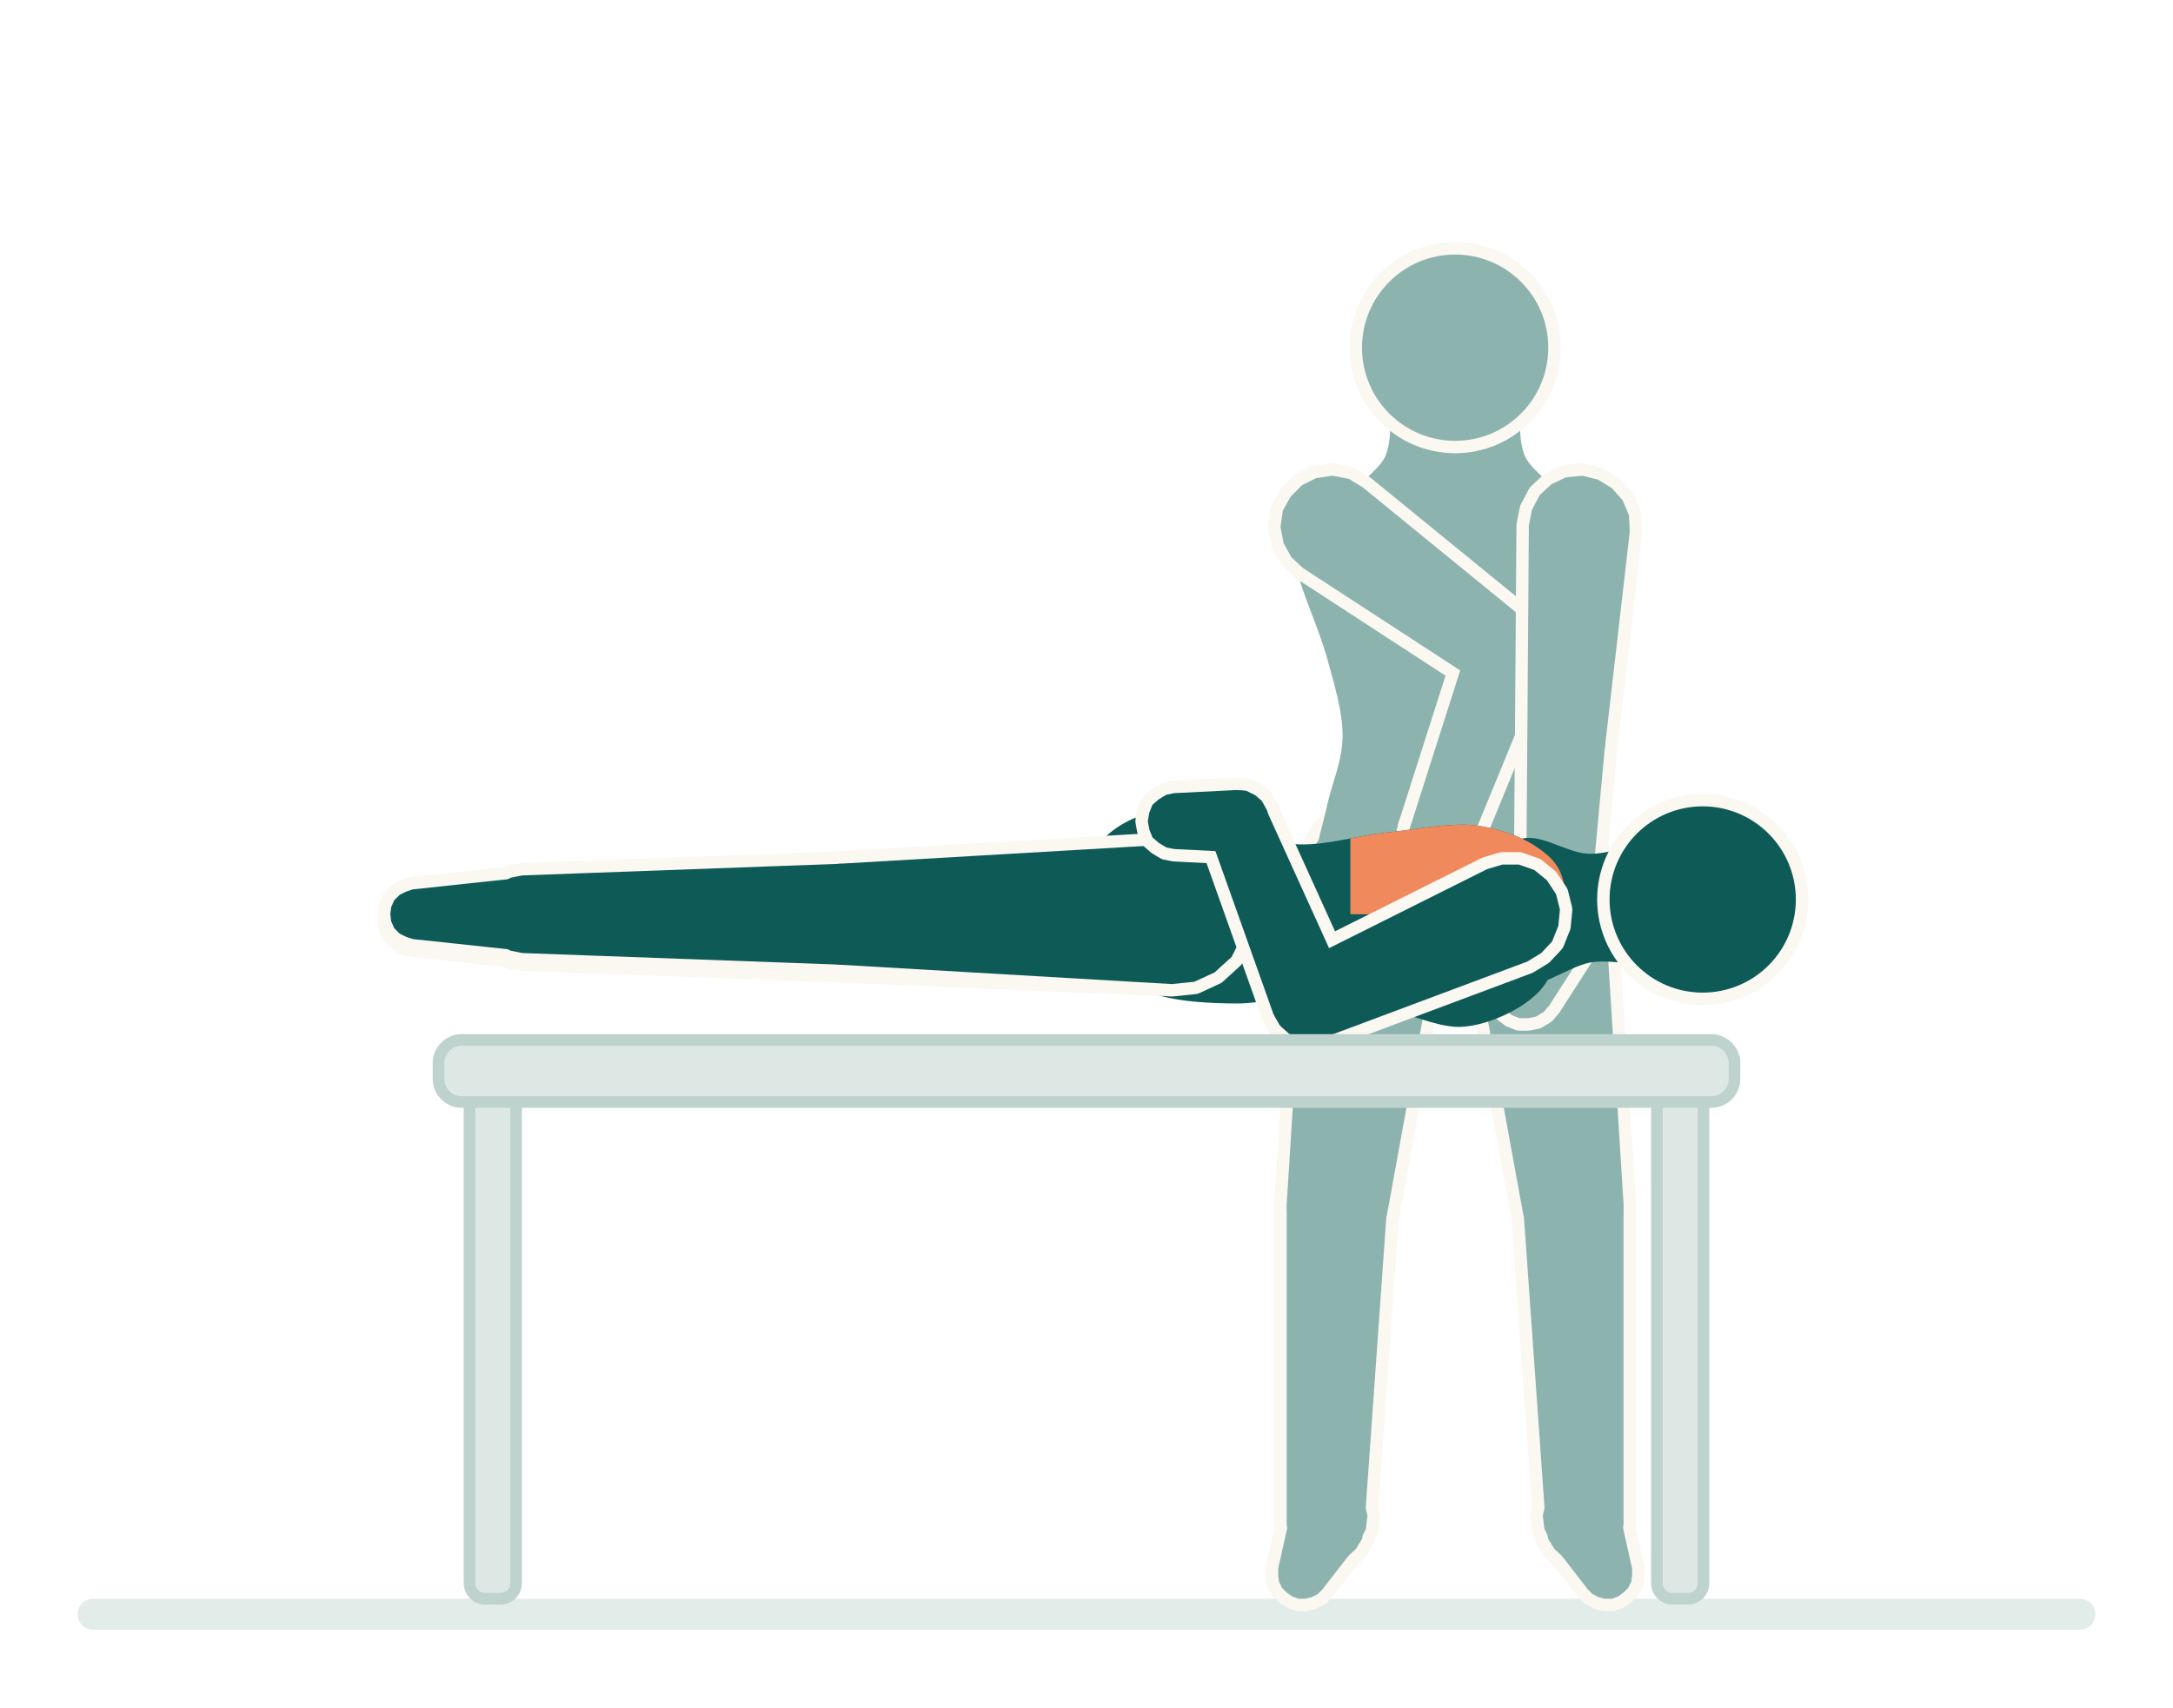
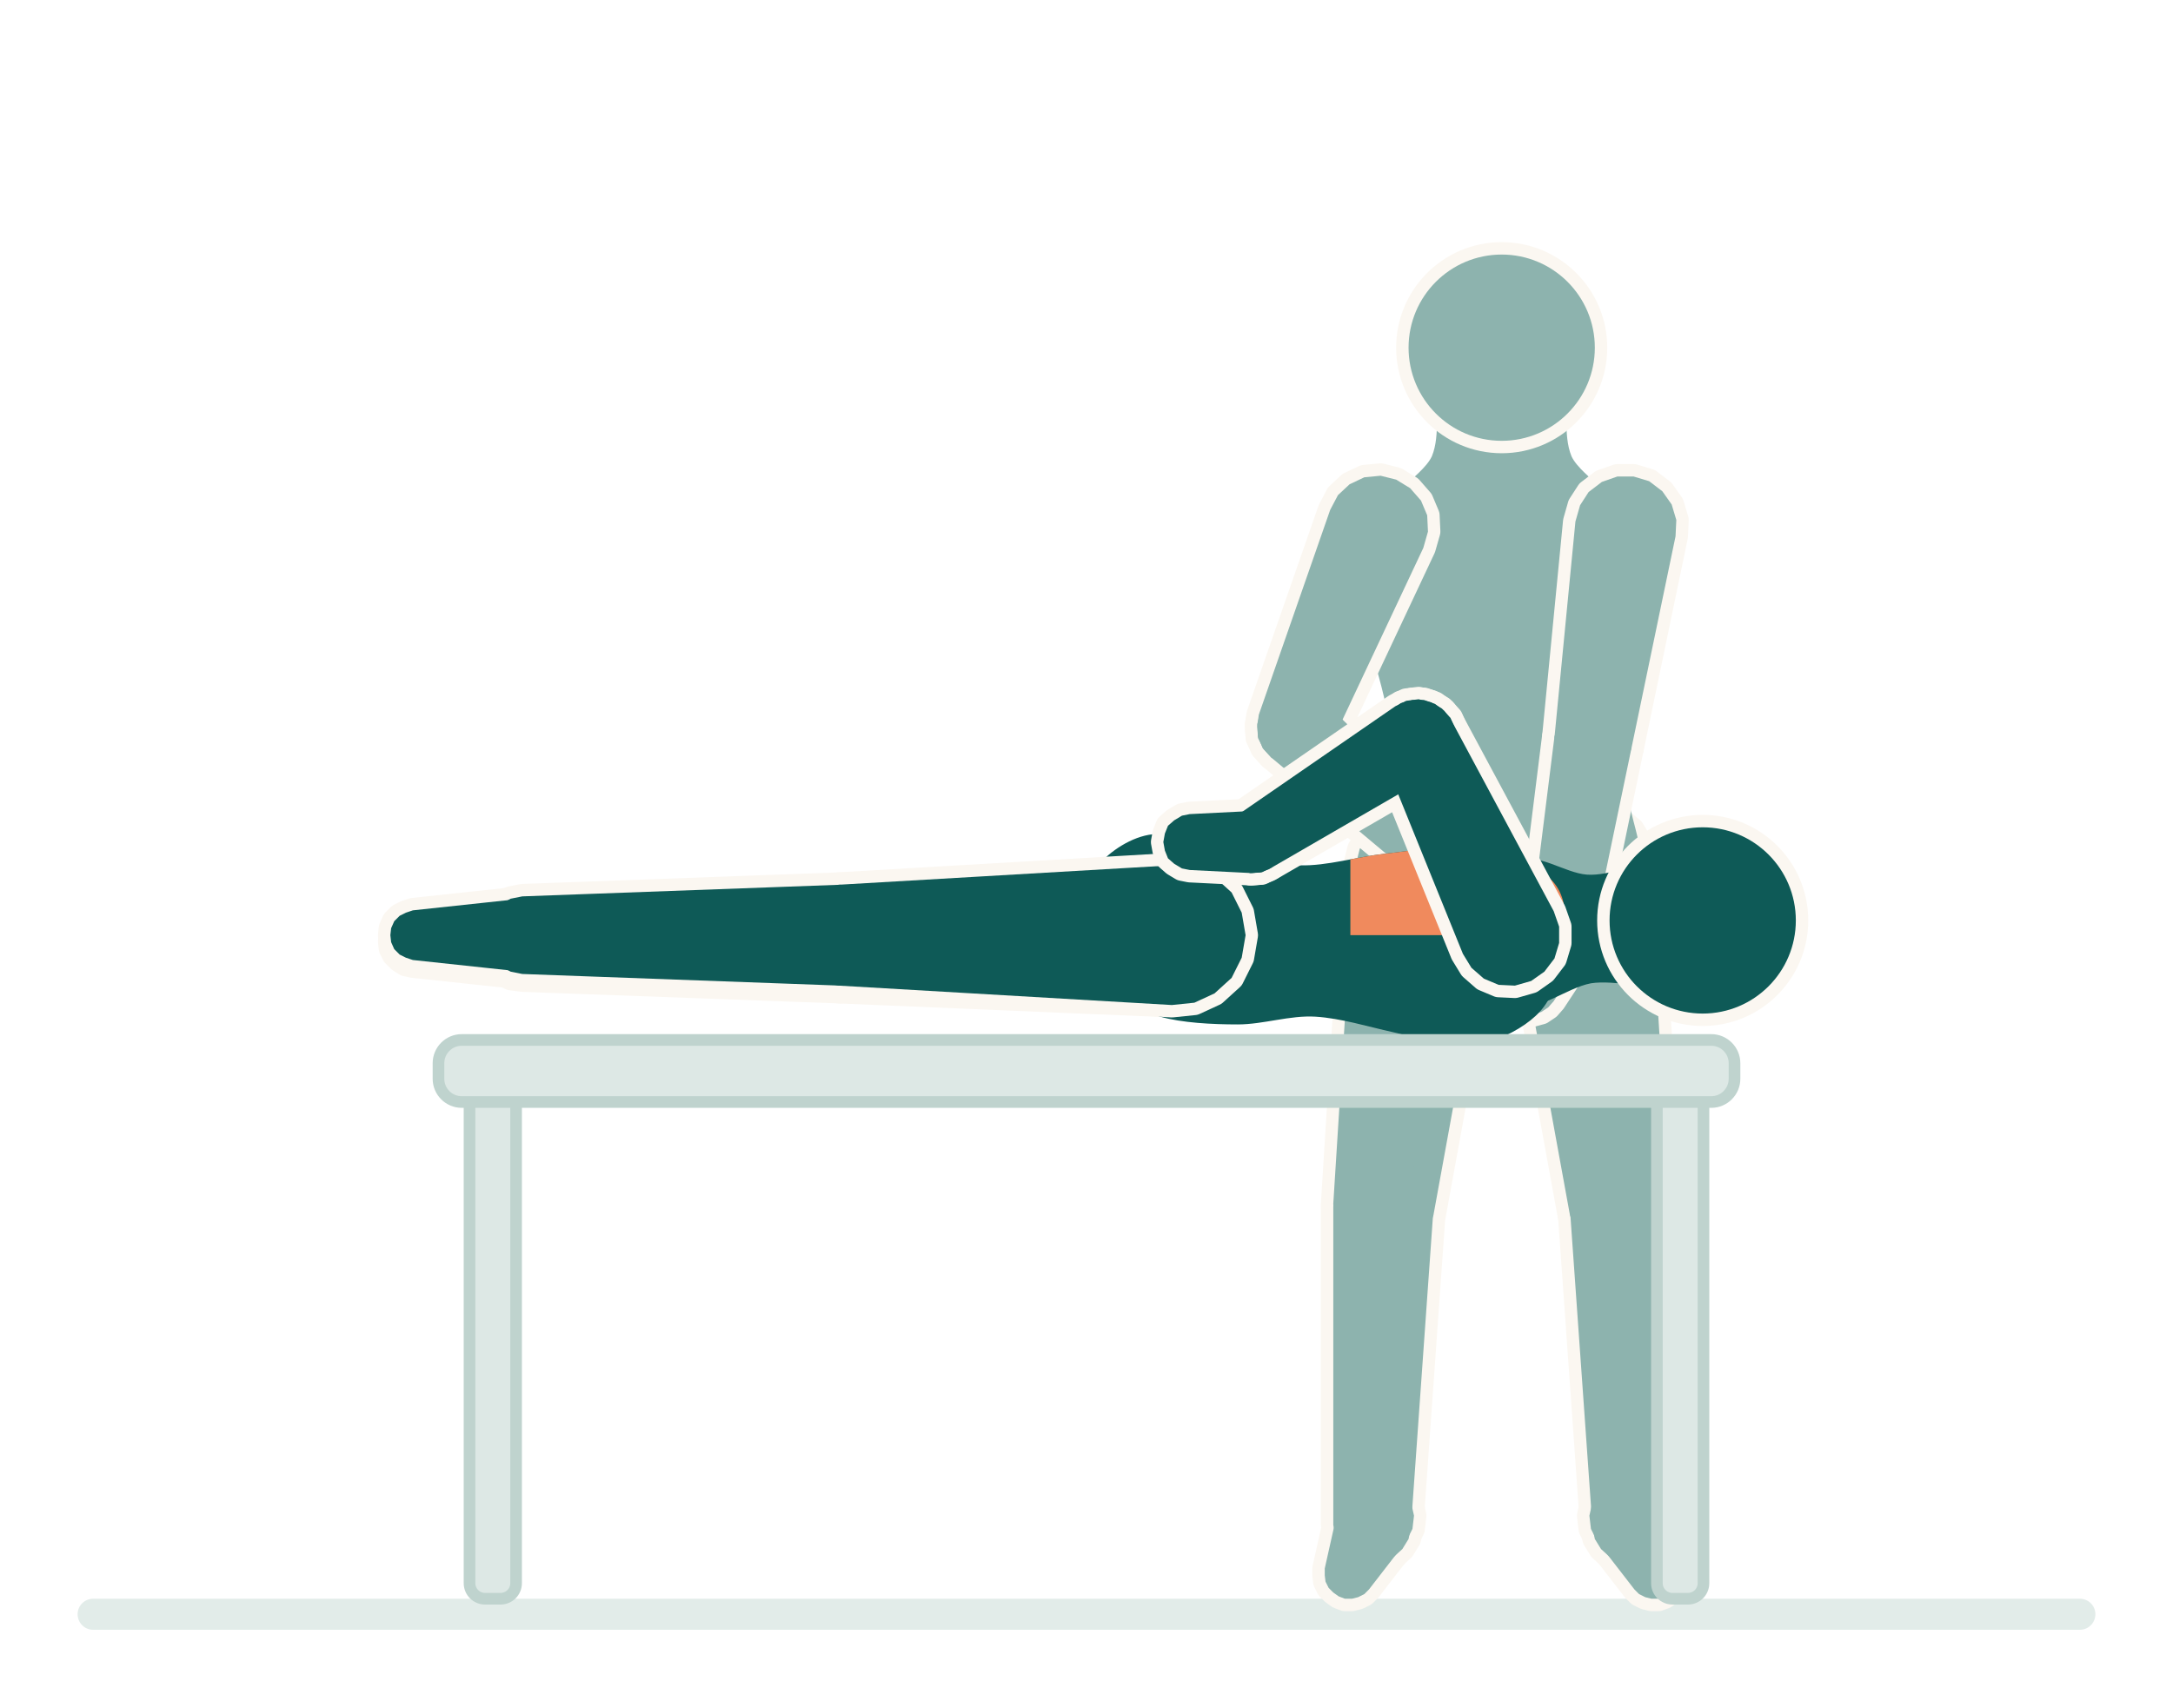
- <svg xmlns="http://www.w3.org/2000/svg" viewBox="-151.5 -117.8 280 220" width="280" height="220">
+ <svg xmlns="http://www.w3.org/2000/svg" viewBox="-151.5 -120.5 280 220" width="280" height="220">
  <defs>
    <clipPath id="ej-059-torso">
      <path d="M49 6C48.2 8.6 47 10.1 45 11.5C43 12.9 39.8 14.3 37 14.5C34.2 14.7 31.2 13.2 28 12.5C24.8 11.8 21.3 10.7 18 10.5C14.7 10.3 11.3 11.5 8 11.5C4.7 11.5 0.8 11.3 -2 10.5C-4.8 9.7 -7.3 8.6 -9 6.5C-10.7 4.4 -11.8 0.6 -12 -2C-12.2 -4.6 -11.5 -7.2 -10 -9C-8.5 -10.8 -5.7 -12.7 -3 -13C-0.3 -13.3 2.8 -11.7 6 -11C9.2 -10.3 12.5 -9.1 16 -9C19.5 -8.9 23.3 -10.1 27 -10.5C30.7 -10.9 34.8 -11.7 38 -11.5C41.2 -11.2 44 -10.2 46 -9C48 -7.7 49.5 -6.5 50 -4C50.5 -1.5 49.8 3.4 49 6Z" />
    </clipPath>
    <clipPath id="ej-059-cuello">
      <path d="M38 0C38 -3.1 41.5 -8.2 44 -9.5C46.5 -10.8 50.1 -8 53 -7.8C56 -7.6 59.3 -9.5 61.8 -8.5C64.3 -7.5 67.7 -4.3 67.9 -1.9C68.2 0.5 65.7 4.5 63.3 5.8C60.9 7.2 56.7 5.7 53.5 6.2C50.3 6.8 46.6 10 44 9C41.4 8 38 3.1 38 0Z" />
    </clipPath>
    <clipPath id="ej-059-c-torso">
      <path d="M9 -50C13.3 -49.7 14.9 -49.4 17 -48.5C19.1 -47.6 21 -46.2 21.5 -44.5C22 -42.7 20.8 -40.7 20 -38C19.2 -35.2 17.4 -31.3 16.5 -28C15.6 -24.7 14.5 -21.2 14.5 -18C14.5 -14.8 15.9 -11.8 16.5 -9C17.1 -6.2 18.1 -3.5 18 -1C17.9 1.5 17.5 4 16 6C14.5 8 11.7 9.9 9 11C6.3 12.1 3 12.5 0 12.5C-3 12.5 -6.3 12.1 -9 11C-11.7 9.9 -14.5 8 -16 6C-17.5 4 -17.9 1.5 -18 -1C-18.1 -3.5 -17.1 -6.2 -16.5 -9C-15.9 -11.8 -14.5 -14.8 -14.5 -18C-14.5 -21.2 -15.6 -24.7 -16.5 -28C-17.4 -31.3 -19.2 -35.2 -20 -38C-20.8 -40.7 -22 -42.7 -21.5 -44.5C-21 -46.2 -19.1 -47.6 -17 -48.5C-14.9 -49.4 -13.3 -49.7 -9 -50C-4.7 -50.2 4.7 -50.2 9 -50Z" />
    </clipPath>
    <clipPath id="ej-059-c-cuello">
      <path d="M0 -38C-5 -38 -13.5 -42.8 -15 -45.5C-16.5 -48.2 -10.3 -51.2 -9 -54C-7.8 -56.9 -8.9 -60.3 -7.4 -62.6C-5.9 -64.9 -2.5 -68 0 -68C2.5 -68 5.9 -64.9 7.4 -62.6C8.9 -60.3 7.8 -56.9 9 -54C10.3 -51.2 16.5 -48.2 15 -45.5C13.5 -42.8 5 -38 0 -38Z" />
    </clipPath>
  </defs>
-   <line x1="-139.5" y1="90.2" x2="116.5" y2="90.2" stroke="#E2ECE9" stroke-width="4" stroke-linecap="round" />
-   <g transform="translate(36 -5)">
+   <line x1="-139.5" y1="87.5" x2="116.5" y2="87.5" stroke="#E2ECE9" stroke-width="4" stroke-linecap="round" />
+   <g transform="translate(42 -7.7)">
    <g>
      <path d="M-8.8 43.8L-9.5 45.7L-10.6 47.3L-12.2 48.4L-14.1 49.1L-16 49.1L-17.9 48.6L-19.6 47.5L-20.8 46L-21.6 44.2L-21.7 42.3L-19 -0.6L-18.3 -3.4L-16.8 -5.9L-14.5 -7.8L-11.8 -8.8L-8.9 -8.9L-6.1 -8.1L-3.7 -6.4L-2 -4.1L-1.1 -1.3L-1.1 1.6Z" fill="#FBF7F1" stroke="#FBF7F1" stroke-width="3.2" stroke-linejoin="round" />
      <path d="M-11.7 84L-12 85.5L-12.8 86.8L-13.9 87.8L-15.3 88.5L-16.8 88.7L-18.3 88.4L-19.7 87.6L-20.8 86.5L-21.4 85.2L-21.7 83.7L-21.7 42.7L-21.4 40.6L-20.4 38.8L-19 37.3L-17.1 36.4L-15 36.2L-13 36.6L-11.2 37.6L-9.8 39.2L-8.9 41.1L-8.8 43.1Z" fill="#FBF7F1" stroke="#FBF7F1" stroke-width="3.2" stroke-linejoin="round" />
      <path d="M-17.1 92L-17.7 92.6L-18.5 93L-19.3 93.2L-20.2 93.2L-21 92.9L-21.7 92.4L-22.3 91.8L-22.7 91L-22.8 90.2L-22.8 89.3L-21.1 81.7L-20.5 80.1L-19.2 78.7L-17.6 77.9L-15.9 77.8L-14.1 78.2L-12.7 79.2L-11.7 80.7L-11.3 82.5L-11.5 84.2L-12.3 85.8Z" fill="#FBF7F1" stroke="#FBF7F1" stroke-width="3.2" stroke-linejoin="round" />
      <path d="M-8.8 43.8L-9.5 45.7L-10.6 47.3L-12.2 48.4L-14.1 49.1L-16 49.1L-17.9 48.6L-19.6 47.5L-20.8 46L-21.6 44.2L-21.7 42.3L-19 -0.6L-18.3 -3.4L-16.8 -5.9L-14.5 -7.8L-11.8 -8.8L-8.9 -8.9L-6.1 -8.1L-3.7 -6.4L-2 -4.1L-1.1 -1.3L-1.1 1.6Z" fill="#8DB3AE" />
      <path d="M-11.7 84L-12 85.5L-12.8 86.8L-13.9 87.8L-15.3 88.5L-16.8 88.7L-18.3 88.4L-19.7 87.6L-20.8 86.5L-21.4 85.2L-21.7 83.7L-21.7 42.7L-21.4 40.6L-20.4 38.8L-19 37.3L-17.1 36.4L-15 36.2L-13 36.6L-11.2 37.6L-9.8 39.2L-8.9 41.1L-8.8 43.1Z" fill="#8DB3AE" />
      <path d="M-17.1 92L-17.7 92.6L-18.5 93L-19.3 93.2L-20.2 93.2L-21 92.9L-21.7 92.4L-22.3 91.8L-22.7 91L-22.8 90.2L-22.8 89.3L-21.1 81.7L-20.5 80.1L-19.2 78.7L-17.6 77.9L-15.9 77.8L-14.1 78.2L-12.7 79.2L-11.7 80.7L-11.3 82.5L-11.5 84.2L-12.3 85.8Z" fill="#8DB3AE" />
    </g>
    <g>
      <path d="M21.7 42.3L21.6 44.2L20.8 46L19.6 47.5L17.9 48.6L16 49.1L14.1 49.1L12.2 48.4L10.6 47.3L9.5 45.7L8.8 43.8L1.1 1.6L1.1 -1.3L2 -4.1L3.7 -6.4L6.1 -8.1L8.9 -8.9L11.8 -8.8L14.5 -7.8L16.8 -5.9L18.3 -3.4L19 -0.6Z" fill="#FBF7F1" stroke="#FBF7F1" stroke-width="3.2" stroke-linejoin="round" />
      <path d="M21.7 83.7L21.4 85.2L20.8 86.5L19.7 87.6L18.3 88.4L16.8 88.7L15.3 88.5L13.9 87.8L12.8 86.8L12 85.5L11.7 84L8.8 43.1L8.9 41.1L9.8 39.2L11.2 37.6L13 36.6L15 36.2L17.1 36.4L19 37.3L20.4 38.8L21.4 40.6L21.7 42.7Z" fill="#FBF7F1" stroke="#FBF7F1" stroke-width="3.2" stroke-linejoin="round" />
      <path d="M22.8 89.3L22.8 90.2L22.7 91L22.3 91.8L21.7 92.4L21 92.9L20.2 93.2L19.3 93.2L18.5 93L17.7 92.6L17.1 92L12.3 85.8L11.5 84.2L11.3 82.5L11.7 80.7L12.7 79.2L14.1 78.2L15.9 77.8L17.6 77.9L19.2 78.7L20.5 80.1L21.1 81.7Z" fill="#FBF7F1" stroke="#FBF7F1" stroke-width="3.2" stroke-linejoin="round" />
      <path d="M21.7 42.3L21.6 44.2L20.8 46L19.6 47.5L17.9 48.6L16 49.1L14.1 49.1L12.2 48.4L10.6 47.3L9.5 45.7L8.8 43.8L1.1 1.6L1.1 -1.3L2 -4.1L3.7 -6.4L6.1 -8.1L8.9 -8.9L11.8 -8.8L14.5 -7.8L16.8 -5.9L18.3 -3.4L19 -0.6Z" fill="#8DB3AE" />
      <path d="M21.7 83.7L21.4 85.2L20.8 86.5L19.7 87.6L18.3 88.4L16.8 88.7L15.3 88.5L13.9 87.8L12.8 86.8L12 85.5L11.7 84L8.8 43.1L8.9 41.1L9.8 39.2L11.2 37.6L13 36.6L15 36.2L17.1 36.4L19 37.3L20.4 38.8L21.4 40.6L21.7 42.7Z" fill="#8DB3AE" />
      <path d="M22.8 89.3L22.8 90.2L22.7 91L22.3 91.8L21.7 92.4L21 92.9L20.2 93.2L19.3 93.2L18.5 93L17.7 92.6L17.1 92L12.3 85.8L11.5 84.2L11.3 82.5L11.7 80.7L12.7 79.2L14.1 78.2L15.9 77.8L17.6 77.9L19.2 78.7L20.5 80.1L21.1 81.7Z" fill="#8DB3AE" />
    </g>
    <path d="M9 -50C13.3 -49.7 14.9 -49.4 17 -48.5C19.1 -47.6 21 -46.2 21.5 -44.5C22 -42.7 20.8 -40.7 20 -38C19.2 -35.2 17.4 -31.3 16.5 -28C15.6 -24.7 14.5 -21.2 14.5 -18C14.5 -14.8 15.9 -11.8 16.5 -9C17.1 -6.2 18.1 -3.5 18 -1C17.9 1.5 17.5 4 16 6C14.5 8 11.7 9.9 9 11C6.3 12.1 3 12.5 0 12.5C-3 12.5 -6.3 12.1 -9 11C-11.7 9.9 -14.5 8 -16 6C-17.5 4 -17.9 1.5 -18 -1C-18.1 -3.5 -17.1 -6.2 -16.5 -9C-15.9 -11.8 -14.5 -14.8 -14.5 -18C-14.5 -21.2 -15.6 -24.7 -16.5 -28C-17.4 -31.3 -19.2 -35.2 -20 -38C-20.8 -40.7 -22 -42.7 -21.5 -44.5C-21 -46.2 -19.1 -47.6 -17 -48.5C-14.9 -49.4 -13.3 -49.7 -9 -50C-4.7 -50.2 4.7 -50.2 9 -50Z" fill="#8DB3AE" />
    <path d="M0 -38C-5 -38 -13.5 -42.8 -15 -45.5C-16.5 -48.2 -10.3 -51.2 -9 -54C-7.8 -56.9 -8.9 -60.3 -7.4 -62.6C-5.9 -64.9 -2.5 -68 0 -68C2.5 -68 5.9 -64.9 7.4 -62.6C8.9 -60.3 7.8 -56.9 9 -54C10.3 -51.2 16.5 -48.2 15 -45.5C13.5 -42.8 5 -38 0 -38Z" fill="#8DB3AE" />
    <circle cx="0" cy="-68" r="12" fill="#8DB3AE" stroke="#FBF7F1" stroke-width="3.2" paint-order="stroke" />
    <g>
-       <path d="M9.8 -32.3L10.8 -31.2L11.4 -29.8L11.6 -28.3L11.3 -26.9L10.6 -25.5L9.6 -24.4L8.2 -23.7L6.7 -23.5L5.2 -23.7L3.9 -24.3L-19.6 -39.6L-21.1 -41L-22.1 -42.8L-22.5 -44.9L-22.2 -47L-21.2 -48.8L-19.7 -50.3L-17.9 -51.2L-15.8 -51.5L-13.7 -51.1L-11.9 -50Z" fill="#FBF7F1" stroke="#FBF7F1" stroke-width="3.2" stroke-linejoin="round" />
-       <path d="M1.7 -3.5L1.1 -2.4L0.1 -1.6L-1 -1.1L-2.2 -1L-3.4 -1.2L-4.4 -1.8L-5.3 -2.7L-5.8 -3.8L-6 -5L-5.8 -6.2L1.8 -30L2.6 -31.4L3.7 -32.6L5.2 -33.3L6.7 -33.5L8.3 -33.2L9.7 -32.4L10.8 -31.2L11.4 -29.7L11.6 -28.1L11.2 -26.6Z" fill="#FBF7F1" stroke="#FBF7F1" stroke-width="3.2" stroke-linejoin="round" />
-       <path d="M5.2 0.3L5.5 1.3L5.6 2.4L5.3 3.5L4.7 4.4L3.8 5.1L2.8 5.4L1.7 5.5L0.6 5.3L-0.3 4.7L-1 3.9L-5.4 -2.8L-5.9 -4L-6 -5.3L-5.7 -6.5L-5 -7.6L-4 -8.5L-2.8 -8.9L-1.5 -9L-0.3 -8.6L0.8 -7.9L1.6 -6.8Z" fill="#FBF7F1" stroke="#FBF7F1" stroke-width="3.2" stroke-linejoin="round" />
-       <path d="M9.8 -32.3L10.8 -31.2L11.4 -29.8L11.6 -28.3L11.3 -26.9L10.6 -25.5L9.6 -24.4L8.2 -23.7L6.7 -23.5L5.2 -23.7L3.9 -24.3L-19.6 -39.6L-21.1 -41L-22.1 -42.8L-22.5 -44.9L-22.2 -47L-21.2 -48.8L-19.7 -50.3L-17.9 -51.2L-15.8 -51.5L-13.7 -51.1L-11.9 -50Z" fill="#8DB3AE" />
-       <path d="M1.7 -3.5L1.1 -2.4L0.1 -1.6L-1 -1.1L-2.2 -1L-3.4 -1.2L-4.4 -1.8L-5.3 -2.7L-5.8 -3.8L-6 -5L-5.8 -6.2L1.8 -30L2.6 -31.4L3.7 -32.6L5.2 -33.3L6.7 -33.5L8.3 -33.2L9.7 -32.4L10.8 -31.2L11.4 -29.7L11.6 -28.1L11.2 -26.6Z" fill="#8DB3AE" />
-       <path d="M5.2 0.3L5.5 1.3L5.6 2.4L5.3 3.5L4.7 4.4L3.8 5.1L2.8 5.4L1.7 5.5L0.6 5.3L-0.3 4.7L-1 3.9L-5.4 -2.8L-5.9 -4L-6 -5.3L-5.7 -6.5L-5 -7.6L-4 -8.5L-2.8 -8.9L-1.5 -9L-0.3 -8.6L0.8 -7.9L1.6 -6.8Z" fill="#8DB3AE" />
+       <path d="M-22 -16.9L-22.9 -15.7L-24 -14.7L-25.5 -14.2L-27 -14.1L-28.4 -14.4L-29.7 -15.2L-30.7 -16.3L-31.4 -17.7L-31.5 -19.2L-31.3 -20.7L-22.1 -47.1L-21.1 -49L-19.6 -50.4L-17.7 -51.3L-15.6 -51.5L-13.6 -51L-11.8 -49.9L-10.4 -48.3L-9.6 -46.4L-9.5 -44.3L-10.1 -42.2Z" fill="#FBF7F1" stroke="#FBF7F1" stroke-width="3.2" stroke-linejoin="round" />
+       <path d="M-5.2 -5.2L-4.5 -4.2L-4.1 -3L-4 -1.8L-4.4 -0.6L-5 0.4L-6 1.2L-7.1 1.6L-8.3 1.7L-9.5 1.4L-10.6 0.8L-29.7 -15.2L-30.8 -16.4L-31.4 -17.9L-31.5 -19.5L-31.1 -21.1L-30.3 -22.4L-29 -23.4L-27.5 -24L-25.9 -24L-24.4 -23.6L-23.1 -22.6Z" fill="#FBF7F1" stroke="#FBF7F1" stroke-width="3.2" stroke-linejoin="round" />
+       <path d="M-0.8 3L-0.5 4L-0.4 5.1L-0.7 6.2L-1.3 7.1L-2.2 7.7L-3.2 8.1L-4.3 8.2L-5.4 8L-6.3 7.4L-7 6.6L-11.4 -0.1L-11.9 -1.3L-12 -2.6L-11.7 -3.9L-11 -4.9L-10 -5.8L-8.8 -6.2L-7.5 -6.3L-6.3 -5.9L-5.2 -5.2L-4.4 -4.1Z" fill="#FBF7F1" stroke="#FBF7F1" stroke-width="3.2" stroke-linejoin="round" />
+       <path d="M-22 -16.9L-22.9 -15.7L-24 -14.7L-25.5 -14.2L-27 -14.1L-28.4 -14.4L-29.7 -15.2L-30.7 -16.3L-31.4 -17.7L-31.5 -19.2L-31.3 -20.7L-22.1 -47.1L-21.1 -49L-19.6 -50.4L-17.7 -51.3L-15.6 -51.5L-13.6 -51L-11.8 -49.9L-10.4 -48.3L-9.6 -46.4L-9.5 -44.3L-10.1 -42.2Z" fill="#8DB3AE" />
+       <path d="M-5.2 -5.2L-4.5 -4.2L-4.1 -3L-4 -1.8L-4.4 -0.6L-5 0.4L-6 1.2L-7.1 1.6L-8.3 1.7L-9.5 1.4L-10.6 0.8L-29.7 -15.2L-30.8 -16.4L-31.4 -17.9L-31.5 -19.5L-31.1 -21.1L-30.3 -22.4L-29 -23.4L-27.5 -24L-25.9 -24L-24.4 -23.6L-23.1 -22.6Z" fill="#8DB3AE" />
+       <path d="M-0.8 3L-0.5 4L-0.4 5.1L-0.7 6.2L-1.3 7.1L-2.2 7.7L-3.2 8.1L-4.3 8.2L-5.4 8L-6.3 7.4L-7 6.6L-11.4 -0.1L-11.9 -1.3L-12 -2.6L-11.7 -3.9L-11 -4.9L-10 -5.8L-8.8 -6.2L-7.5 -6.3L-6.3 -5.9L-5.2 -5.2L-4.4 -4.1Z" fill="#8DB3AE" />
    </g>
    <g>
-       <path d="M19.3 -16.5L18.9 -15L18 -13.7L16.9 -12.8L15.5 -12.2L14 -12.1L12.5 -12.4L11.2 -13.1L10.2 -14.2L9.5 -15.6L9.3 -17.1L9.5 -45.1L9.9 -47.1L10.9 -49L12.4 -50.4L14.3 -51.3L16.4 -51.5L18.4 -51L20.2 -49.9L21.6 -48.3L22.4 -46.4L22.5 -44.3Z" fill="#FBF7F1" stroke="#FBF7F1" stroke-width="3.2" stroke-linejoin="round" />
-       <path d="M17 8.3L16.7 9.5L16.1 10.5L15.2 11.3L14.1 11.8L12.9 11.9L11.7 11.7L10.6 11.1L9.8 10.2L9.2 9.1L9.1 7.9L9.3 -17.1L9.6 -18.7L10.3 -20.1L11.5 -21.2L12.9 -21.9L14.5 -22L16.1 -21.7L17.5 -20.9L18.5 -19.7L19.1 -18.2L19.3 -16.6Z" fill="#FBF7F1" stroke="#FBF7F1" stroke-width="3.2" stroke-linejoin="round" />
-       <path d="M12.1 16.8L11.4 17.6L10.4 18.2L9.4 18.4L8.3 18.4L7.3 18L6.4 17.3L5.8 16.4L5.5 15.3L5.5 14.2L5.8 13.2L9.5 6.1L10.3 5.1L11.3 4.3L12.6 3.9L13.8 4L15.1 4.5L16.1 5.3L16.7 6.4L17 7.6L16.9 8.9L16.4 10.1Z" fill="#FBF7F1" stroke="#FBF7F1" stroke-width="3.2" stroke-linejoin="round" />
-       <path d="M19.3 -16.5L18.9 -15L18 -13.7L16.9 -12.8L15.5 -12.2L14 -12.1L12.5 -12.4L11.2 -13.1L10.2 -14.2L9.5 -15.6L9.3 -17.1L9.5 -45.1L9.9 -47.1L10.9 -49L12.4 -50.4L14.3 -51.3L16.4 -51.5L18.4 -51L20.2 -49.9L21.6 -48.3L22.4 -46.4L22.5 -44.3Z" fill="#8DB3AE" />
-       <path d="M17 8.3L16.7 9.5L16.1 10.5L15.2 11.3L14.1 11.8L12.9 11.9L11.7 11.7L10.6 11.1L9.8 10.2L9.2 9.1L9.1 7.9L9.3 -17.1L9.6 -18.7L10.3 -20.1L11.5 -21.2L12.9 -21.9L14.5 -22L16.1 -21.7L17.5 -20.9L18.5 -19.7L19.1 -18.2L19.3 -16.6Z" fill="#8DB3AE" />
-       <path d="M12.1 16.8L11.4 17.6L10.4 18.2L9.4 18.4L8.3 18.4L7.3 18L6.4 17.3L5.8 16.4L5.5 15.3L5.5 14.2L5.8 13.2L9.5 6.1L10.3 5.1L11.3 4.3L12.6 3.9L13.8 4L15.1 4.5L16.1 5.3L16.7 6.4L17 7.6L16.9 8.9L16.4 10.1Z" fill="#8DB3AE" />
+       <path d="M16.7 -16.3L16.1 -14.9L15.2 -13.7L14 -12.8L12.5 -12.4L11 -12.4L9.6 -12.8L8.3 -13.7L7.4 -14.9L6.9 -16.3L6.8 -17.8L9.5 -45.6L10.1 -47.7L11.2 -49.4L12.9 -50.7L14.9 -51.4L17 -51.4L19 -50.8L20.7 -49.5L21.9 -47.8L22.5 -45.8L22.4 -43.7Z" fill="#FBF7F1" stroke="#FBF7F1" stroke-width="3.2" stroke-linejoin="round" />
+       <path d="M11.6 8.2L11.2 9.3L10.5 10.3L9.5 11L8.3 11.3L7.1 11.3L5.9 10.9L4.9 10.2L4.2 9.2L3.8 8.1L3.7 6.9L6.8 -17.9L7.3 -19.5L8.2 -20.8L9.5 -21.8L11 -22.3L12.6 -22.3L14.1 -21.7L15.4 -20.8L16.3 -19.5L16.7 -17.9L16.7 -16.3Z" fill="#FBF7F1" stroke="#FBF7F1" stroke-width="3.2" stroke-linejoin="round" />
+       <path d="M6.7 16.2L6 17L5.1 17.6L4 17.9L2.9 17.8L1.9 17.4L1.1 16.7L0.5 15.8L0.1 14.8L0.2 13.7L0.5 12.6L4.2 5.5L4.9 4.5L6 3.7L7.2 3.4L8.5 3.4L9.7 3.9L10.7 4.7L11.4 5.8L11.7 7L11.6 8.3L11.1 9.5Z" fill="#FBF7F1" stroke="#FBF7F1" stroke-width="3.2" stroke-linejoin="round" />
+       <path d="M16.7 -16.3L16.1 -14.9L15.2 -13.7L14 -12.8L12.5 -12.4L11 -12.4L9.6 -12.8L8.3 -13.7L7.4 -14.9L6.9 -16.3L6.8 -17.8L9.5 -45.6L10.1 -47.7L11.2 -49.4L12.9 -50.7L14.9 -51.4L17 -51.4L19 -50.8L20.7 -49.5L21.9 -47.8L22.5 -45.8L22.4 -43.7Z" fill="#8DB3AE" />
+       <path d="M11.6 8.2L11.2 9.3L10.5 10.3L9.5 11L8.3 11.3L7.1 11.3L5.9 10.9L4.9 10.2L4.2 9.2L3.8 8.1L3.7 6.9L6.8 -17.9L7.3 -19.5L8.2 -20.8L9.5 -21.8L11 -22.3L12.6 -22.3L14.1 -21.7L15.4 -20.8L16.3 -19.5L16.7 -17.9L16.7 -16.3Z" fill="#8DB3AE" />
+       <path d="M6.7 16.2L6 17L5.1 17.6L4 17.9L2.9 17.8L1.9 17.4L1.1 16.7L0.5 15.8L0.1 14.8L0.2 13.7L0.5 12.6L4.2 5.5L4.9 4.5L6 3.7L7.2 3.4L8.5 3.4L9.7 3.9L10.7 4.7L11.4 5.8L11.7 7L11.6 8.3L11.1 9.5Z" fill="#8DB3AE" />
    </g>
  </g>
  <g>
    <path d="M15.1 7L13.7 6.7L12.3 6.1L11.2 5.1L10.4 3.8L10.1 2.3L10.2 0.8L10.8 -0.6L11.7 -1.8L13 -2.6L14.5 -3L42.2 -6.5L44.3 -6.4L46.3 -5.6L47.9 -4.3L49 -2.5L49.5 -0.5L49.3 1.6L48.4 3.6L47 5.1L45.2 6.1L43.1 6.5Z" fill="#FBF7F1" stroke="#FBF7F1" stroke-width="3.2" stroke-linejoin="round" />
    <path d="M-9.9 6.8L-11.1 6.6L-12.2 6.1L-13.1 5.2L-13.7 4.2L-13.9 3L-13.8 1.8L-13.3 0.6L-12.5 -0.3L-11.4 -0.9L-10.2 -1.2L14.7 -3L16.3 -2.9L17.8 -2.3L19 -1.2L19.8 0.2L20.1 1.8L19.9 3.4L19.2 4.8L18.1 6L16.6 6.7L15 7Z" fill="#FBF7F1" stroke="#FBF7F1" stroke-width="3.2" stroke-linejoin="round" />
    <path d="M-18 6.7L-19 6.5L-20 6L-20.8 5.3L-21.3 4.3L-21.5 3.2L-21.4 2.1L-20.9 1.2L-20.2 0.3L-19.3 -0.2L-18.2 -0.5L-10.3 -1.2L-9 -1.1L-7.8 -0.6L-6.8 0.3L-6.2 1.4L-5.9 2.7L-6.1 4L-6.6 5.1L-7.5 6.1L-8.7 6.6L-10 6.8Z" fill="#FBF7F1" stroke="#FBF7F1" stroke-width="3.2" stroke-linejoin="round" />
    <path d="M15.1 7L13.7 6.7L12.3 6.1L11.2 5.1L10.4 3.8L10.1 2.3L10.2 0.8L10.8 -0.6L11.7 -1.8L13 -2.6L14.5 -3L42.2 -6.5L44.3 -6.4L46.3 -5.6L47.9 -4.3L49 -2.5L49.5 -0.5L49.3 1.6L48.4 3.6L47 5.1L45.2 6.1L43.1 6.5Z" fill="#5F9E98" />
    <path d="M-9.9 6.8L-11.1 6.6L-12.2 6.1L-13.1 5.2L-13.7 4.2L-13.9 3L-13.8 1.8L-13.3 0.6L-12.5 -0.3L-11.4 -0.9L-10.2 -1.2L14.7 -3L16.3 -2.9L17.8 -2.3L19 -1.2L19.8 0.2L20.1 1.8L19.9 3.4L19.2 4.8L18.1 6L16.6 6.7L15 7Z" fill="#5F9E98" />
    <path d="M-18 6.7L-19 6.5L-20 6L-20.8 5.3L-21.3 4.3L-21.5 3.2L-21.4 2.1L-20.9 1.2L-20.2 0.3L-19.3 -0.2L-18.2 -0.5L-10.3 -1.2L-9 -1.1L-7.8 -0.6L-6.8 0.3L-6.2 1.4L-5.9 2.7L-6.1 4L-6.6 5.1L-7.5 6.1L-8.7 6.6L-10 6.8Z" fill="#5F9E98" />
  </g>
  <g>
    <path d="M-43.3 7.2L-45.2 6.9L-46.9 5.9L-48.3 4.5L-49.2 2.8L-49.5 0.9L-49.2 -1.1L-48.4 -2.9L-47.1 -4.3L-45.4 -5.3L-43.5 -5.7L-0.7 -9L2.2 -8.7L4.9 -7.5L7.1 -5.6L8.5 -3L9 -0.2L8.6 2.7L7.3 5.3L5.2 7.4L2.5 8.6L-0.4 9Z" fill="#FBF7F1" stroke="#FBF7F1" stroke-width="3.2" stroke-linejoin="round" />
    <path d="M-84.2 5.7L-85.7 5.5L-87 4.7L-88.1 3.6L-88.8 2.3L-89 0.8L-88.8 -0.8L-88.1 -2.1L-87 -3.2L-85.7 -4L-84.2 -4.2L-43.2 -5.7L-41.2 -5.5L-39.3 -4.6L-37.8 -3.1L-36.8 -1.3L-36.5 0.8L-36.8 2.8L-37.8 4.6L-39.3 6.1L-41.2 7L-43.2 7.2Z" fill="#FBF7F1" stroke="#FBF7F1" stroke-width="3.2" stroke-linejoin="round" />
    <path d="M-98.3 3.9L-99.2 3.7L-100 3.2L-100.7 2.5L-101.1 1.7L-101.2 0.8L-101.1 -0.2L-100.7 -1L-100 -1.7L-99.2 -2.2L-98.3 -2.4L-81.5 -4.2L-79.9 -4.1L-78.3 -3.5L-77.1 -2.4L-76.3 -0.9L-76 0.8L-76.3 2.4L-77.1 3.9L-78.3 5L-79.9 5.6L-81.5 5.7Z" fill="#FBF7F1" stroke="#FBF7F1" stroke-width="3.2" stroke-linejoin="round" />
    <path d="M-43.3 7.2L-45.2 6.9L-46.9 5.9L-48.3 4.5L-49.2 2.8L-49.5 0.9L-49.2 -1.1L-48.4 -2.9L-47.1 -4.3L-45.4 -5.3L-43.5 -5.7L-0.7 -9L2.2 -8.7L4.9 -7.5L7.1 -5.6L8.5 -3L9 -0.2L8.6 2.7L7.3 5.3L5.2 7.4L2.5 8.6L-0.4 9Z" fill="#5F9E98" />
    <path d="M-84.2 5.7L-85.7 5.5L-87 4.7L-88.1 3.6L-88.8 2.3L-89 0.8L-88.8 -0.8L-88.1 -2.1L-87 -3.2L-85.7 -4L-84.2 -4.2L-43.2 -5.7L-41.2 -5.5L-39.3 -4.6L-37.8 -3.1L-36.8 -1.3L-36.5 0.8L-36.8 2.8L-37.8 4.6L-39.3 6.1L-41.2 7L-43.2 7.2Z" fill="#5F9E98" />
    <path d="M-98.3 3.9L-99.2 3.7L-100 3.2L-100.7 2.5L-101.1 1.7L-101.2 0.8L-101.1 -0.2L-100.7 -1L-100 -1.7L-99.2 -2.2L-98.3 -2.4L-81.5 -4.2L-79.9 -4.1L-78.3 -3.5L-77.1 -2.4L-76.3 -0.9L-76 0.8L-76.3 2.4L-77.1 3.9L-78.3 5L-79.9 5.6L-81.5 5.7Z" fill="#5F9E98" />
  </g>
  <path d="M49 6C48.2 8.6 47 10.1 45 11.5C43 12.9 39.8 14.3 37 14.5C34.2 14.7 31.2 13.2 28 12.5C24.8 11.8 21.3 10.7 18 10.5C14.7 10.3 11.3 11.5 8 11.5C4.7 11.5 0.8 11.3 -2 10.5C-4.8 9.7 -7.3 8.6 -9 6.5C-10.7 4.4 -11.8 0.6 -12 -2C-12.2 -4.6 -11.5 -7.2 -10 -9C-8.5 -10.8 -5.7 -12.7 -3 -13C-0.3 -13.3 2.8 -11.7 6 -11C9.2 -10.3 12.5 -9.1 16 -9C19.5 -8.9 23.3 -10.1 27 -10.5C30.7 -10.9 34.8 -11.7 38 -11.5C41.2 -11.2 44 -10.2 46 -9C48 -7.7 49.5 -6.5 50 -4C50.5 -1.5 49.8 3.4 49 6Z" fill="#0E5A57" />
  <path d="M38 0C38 -3.1 41.5 -8.2 44 -9.5C46.5 -10.8 50.1 -8 53 -7.8C56 -7.6 59.3 -9.5 61.8 -8.5C64.3 -7.5 67.7 -4.3 67.9 -1.9C68.2 0.5 65.7 4.5 63.3 5.8C60.9 7.2 56.7 5.7 53.5 6.2C50.3 6.8 46.6 10 44 9C41.4 8 38 3.1 38 0Z" fill="#0E5A57" />
  <path d="M22.5 -40L55 -40L55 0L22.5 0Z" fill="#F08A5D" clip-path="url(#ej-059-torso)" />
  <circle cx="67.9" cy="-1.9" r="12" fill="#0E5A57" stroke="#FBF7F1" stroke-width="3.2" paint-order="stroke" />
  <g>
    <path d="M-43.4 6.5L-45.3 6.1L-47 5.1L-48.3 3.7L-49.2 1.9L-49.5 0L-49.2 -1.9L-48.3 -3.7L-47 -5.1L-45.3 -6.1L-43.4 -6.5L-0.5 -9L2.4 -8.7L5 -7.5L7.2 -5.5L8.5 -2.9L9 0L8.5 2.9L7.2 5.5L5 7.5L2.4 8.7L-0.5 9Z" fill="#FBF7F1" stroke="#FBF7F1" stroke-width="3.2" stroke-linejoin="round" />
    <path d="M-84.2 5L-85.7 4.7L-87 4L-88.1 2.9L-88.8 1.5L-89 0L-88.8 -1.5L-88.1 -2.9L-87 -4L-85.7 -4.7L-84.2 -5L-43.2 -6.5L-41.2 -6.2L-39.3 -5.3L-37.8 -3.9L-36.8 -2.1L-36.5 0L-36.8 2.1L-37.8 3.9L-39.3 5.3L-41.2 6.2L-43.2 6.5Z" fill="#FBF7F1" stroke="#FBF7F1" stroke-width="3.2" stroke-linejoin="round" />
    <path d="M-98.3 3.2L-99.2 2.9L-100 2.5L-100.7 1.8L-101.1 0.9L-101.2 0L-101.1 -0.9L-100.7 -1.8L-100 -2.5L-99.2 -2.9L-98.3 -3.2L-81.5 -5L-79.9 -4.9L-78.3 -4.2L-77.1 -3.1L-76.3 -1.6L-76 0L-76.3 1.6L-77.1 3.1L-78.3 4.2L-79.9 4.9L-81.5 5Z" fill="#FBF7F1" stroke="#FBF7F1" stroke-width="3.2" stroke-linejoin="round" />
    <path d="M-43.4 6.5L-45.3 6.1L-47 5.1L-48.3 3.7L-49.2 1.9L-49.5 0L-49.2 -1.9L-48.3 -3.7L-47 -5.1L-45.3 -6.1L-43.4 -6.5L-0.5 -9L2.4 -8.7L5 -7.5L7.2 -5.5L8.5 -2.9L9 0L8.5 2.9L7.2 5.5L5 7.5L2.4 8.7L-0.5 9Z" fill="#0E5A57" />
    <path d="M-84.2 5L-85.7 4.7L-87 4L-88.1 2.9L-88.8 1.5L-89 0L-88.8 -1.5L-88.1 -2.9L-87 -4L-85.7 -4.7L-84.2 -5L-43.2 -6.5L-41.2 -6.2L-39.3 -5.3L-37.8 -3.9L-36.8 -2.1L-36.5 0L-36.8 2.1L-37.8 3.9L-39.3 5.3L-41.2 6.2L-43.2 6.5Z" fill="#0E5A57" />
    <path d="M-98.3 3.2L-99.2 2.9L-100 2.5L-100.7 1.8L-101.1 0.9L-101.2 0L-101.1 -0.9L-100.7 -1.8L-100 -2.5L-99.2 -2.9L-98.3 -3.2L-81.5 -5L-79.9 -4.9L-78.3 -4.2L-77.1 -3.1L-76.3 -1.6L-76 0L-76.3 1.6L-77.1 3.1L-78.3 4.2L-79.9 4.9L-81.5 5Z" fill="#0E5A57" />
  </g>
  <g>
-     <path d="M19.1 15.9L17.6 16.2L16.1 16L14.7 15.4L13.6 14.5L12.8 13.2L12.4 11.7L12.4 10.2L12.9 8.8L13.9 7.6L15.1 6.7L40.1 -5.8L42.1 -6.4L44.2 -6.4L46.2 -5.7L47.8 -4.4L49 -2.6L49.5 -0.6L49.3 1.5L48.5 3.5L47.1 5L45.3 6.1Z" fill="#FBF7F1" stroke="#FBF7F1" stroke-width="3.2" stroke-linejoin="round" />
-     <path d="M4.2 -10.7L4 -11.9L4.1 -13.1L4.6 -14.2L5.5 -15.1L6.5 -15.7L7.7 -16L8.9 -15.9L10 -15.4L11 -14.7L11.6 -13.6L21.9 9.1L22.3 10.7L22.2 12.3L21.6 13.8L20.6 15L19.2 15.8L17.6 16.2L16 16L14.6 15.4L13.4 14.3L12.6 12.9Z" fill="#FBF7F1" stroke="#FBF7F1" stroke-width="3.2" stroke-linejoin="round" />
-     <path d="M-0.2 -8.4L-1.2 -8.6L-2.2 -9.2L-3 -9.9L-3.4 -10.9L-3.6 -12L-3.4 -13.1L-3 -14.1L-2.2 -14.8L-1.2 -15.4L-0.2 -15.6L7.8 -16L9.1 -15.9L10.3 -15.3L11.2 -14.4L11.8 -13.3L12 -12L11.8 -10.7L11.2 -9.6L10.3 -8.7L9.1 -8.1L7.8 -8Z" fill="#FBF7F1" stroke="#FBF7F1" stroke-width="3.2" stroke-linejoin="round" />
-     <path d="M19.1 15.9L17.6 16.2L16.1 16L14.7 15.4L13.6 14.5L12.8 13.2L12.4 11.7L12.4 10.2L12.9 8.8L13.9 7.6L15.1 6.7L40.1 -5.8L42.1 -6.4L44.2 -6.4L46.2 -5.7L47.8 -4.4L49 -2.6L49.5 -0.6L49.3 1.5L48.5 3.5L47.1 5L45.3 6.1Z" fill="#0E5A57" />
-     <path d="M4.2 -10.7L4 -11.9L4.1 -13.1L4.6 -14.2L5.5 -15.1L6.5 -15.7L7.7 -16L8.9 -15.9L10 -15.4L11 -14.7L11.6 -13.6L21.9 9.1L22.3 10.7L22.2 12.3L21.6 13.8L20.6 15L19.2 15.8L17.6 16.2L16 16L14.6 15.4L13.4 14.3L12.6 12.9Z" fill="#0E5A57" />
-     <path d="M-0.2 -8.4L-1.2 -8.6L-2.2 -9.2L-3 -9.9L-3.4 -10.9L-3.6 -12L-3.4 -13.1L-3 -14.1L-2.2 -14.8L-1.2 -15.4L-0.2 -15.6L7.8 -16L9.1 -15.9L10.3 -15.3L11.2 -14.4L11.8 -13.3L12 -12L11.8 -10.7L11.2 -9.6L10.3 -8.7L9.1 -8.1L7.8 -8Z" fill="#0E5A57" />
+     <path d="M26.5 -23.5L26.1 -25L26.3 -26.5L26.8 -27.9L27.8 -29L29 -29.9L30.5 -30.3L32 -30.3L33.4 -29.8L34.6 -28.9L35.5 -27.7L48.7 -3.1L49.4 -1.1L49.4 1L48.8 3L47.5 4.7L45.8 5.9L43.7 6.5L41.6 6.4L39.7 5.6L38.1 4.2L37 2.4Z" fill="#FBF7F1" stroke="#FBF7F1" stroke-width="3.2" stroke-linejoin="round" />
+     <path d="M12 -8.5L10.9 -8.1L9.6 -8L8.5 -8.3L7.4 -8.9L6.6 -9.9L6.1 -11L6 -12.2L6.2 -13.4L6.8 -14.5L7.7 -15.3L28.3 -29.5L29.7 -30.2L31.3 -30.4L32.9 -30L34.3 -29.2L35.4 -28L36 -26.6L36.1 -25L35.7 -23.4L34.9 -22L33.6 -21Z" fill="#FBF7F1" stroke="#FBF7F1" stroke-width="3.2" stroke-linejoin="round" />
+     <path d="M1.8 -8.4L0.8 -8.6L-0.2 -9.2L-1 -9.9L-1.4 -10.9L-1.6 -12L-1.4 -13.1L-1 -14.1L-0.2 -14.8L0.8 -15.4L1.8 -15.6L9.8 -16L11.1 -15.9L12.3 -15.3L13.2 -14.4L13.8 -13.3L14 -12L13.8 -10.7L13.2 -9.6L12.3 -8.7L11.1 -8.1L9.8 -8Z" fill="#FBF7F1" stroke="#FBF7F1" stroke-width="3.2" stroke-linejoin="round" />
+     <path d="M26.5 -23.5L26.1 -25L26.3 -26.5L26.8 -27.9L27.8 -29L29 -29.9L30.5 -30.3L32 -30.3L33.4 -29.8L34.6 -28.9L35.5 -27.7L48.7 -3.1L49.4 -1.1L49.4 1L48.8 3L47.5 4.7L45.8 5.9L43.7 6.5L41.6 6.4L39.7 5.6L38.1 4.2L37 2.4Z" fill="#0E5A57" />
+     <path d="M12 -8.5L10.9 -8.1L9.6 -8L8.5 -8.3L7.4 -8.9L6.6 -9.9L6.1 -11L6 -12.2L6.2 -13.4L6.8 -14.5L7.7 -15.3L28.3 -29.5L29.7 -30.2L31.3 -30.4L32.9 -30L34.3 -29.2L35.4 -28L36 -26.6L36.1 -25L35.7 -23.4L34.9 -22L33.6 -21Z" fill="#0E5A57" />
+     <path d="M1.8 -8.4L0.8 -8.6L-0.2 -9.2L-1 -9.9L-1.4 -10.9L-1.6 -12L-1.4 -13.1L-1 -14.1L-0.2 -14.8L0.8 -15.4L1.8 -15.6L9.8 -16L11.1 -15.9L12.3 -15.3L13.2 -14.4L13.8 -13.3L14 -12L13.8 -10.7L13.2 -9.6L12.3 -8.7L11.1 -8.1L9.8 -8Z" fill="#0E5A57" />
  </g>
-   <rect x="-91" y="20.2" width="6" height="68" rx="2" fill="#DDE8E5" stroke="#BFD3CE" stroke-width="1.5" />
-   <rect x="62" y="20.2" width="6" height="68" rx="2" fill="#DDE8E5" stroke="#BFD3CE" stroke-width="1.5" />
-   <rect x="-95" y="16.2" width="167" height="8" rx="3" fill="#DDE8E5" stroke="#BFD3CE" stroke-width="1.5" />
+   <rect x="-91" y="17.5" width="6" height="68" rx="2" fill="#DDE8E5" stroke="#BFD3CE" stroke-width="1.5" />
+   <rect x="62" y="17.5" width="6" height="68" rx="2" fill="#DDE8E5" stroke="#BFD3CE" stroke-width="1.5" />
+   <rect x="-95" y="13.5" width="167" height="8" rx="3" fill="#DDE8E5" stroke="#BFD3CE" stroke-width="1.5" />
</svg>
